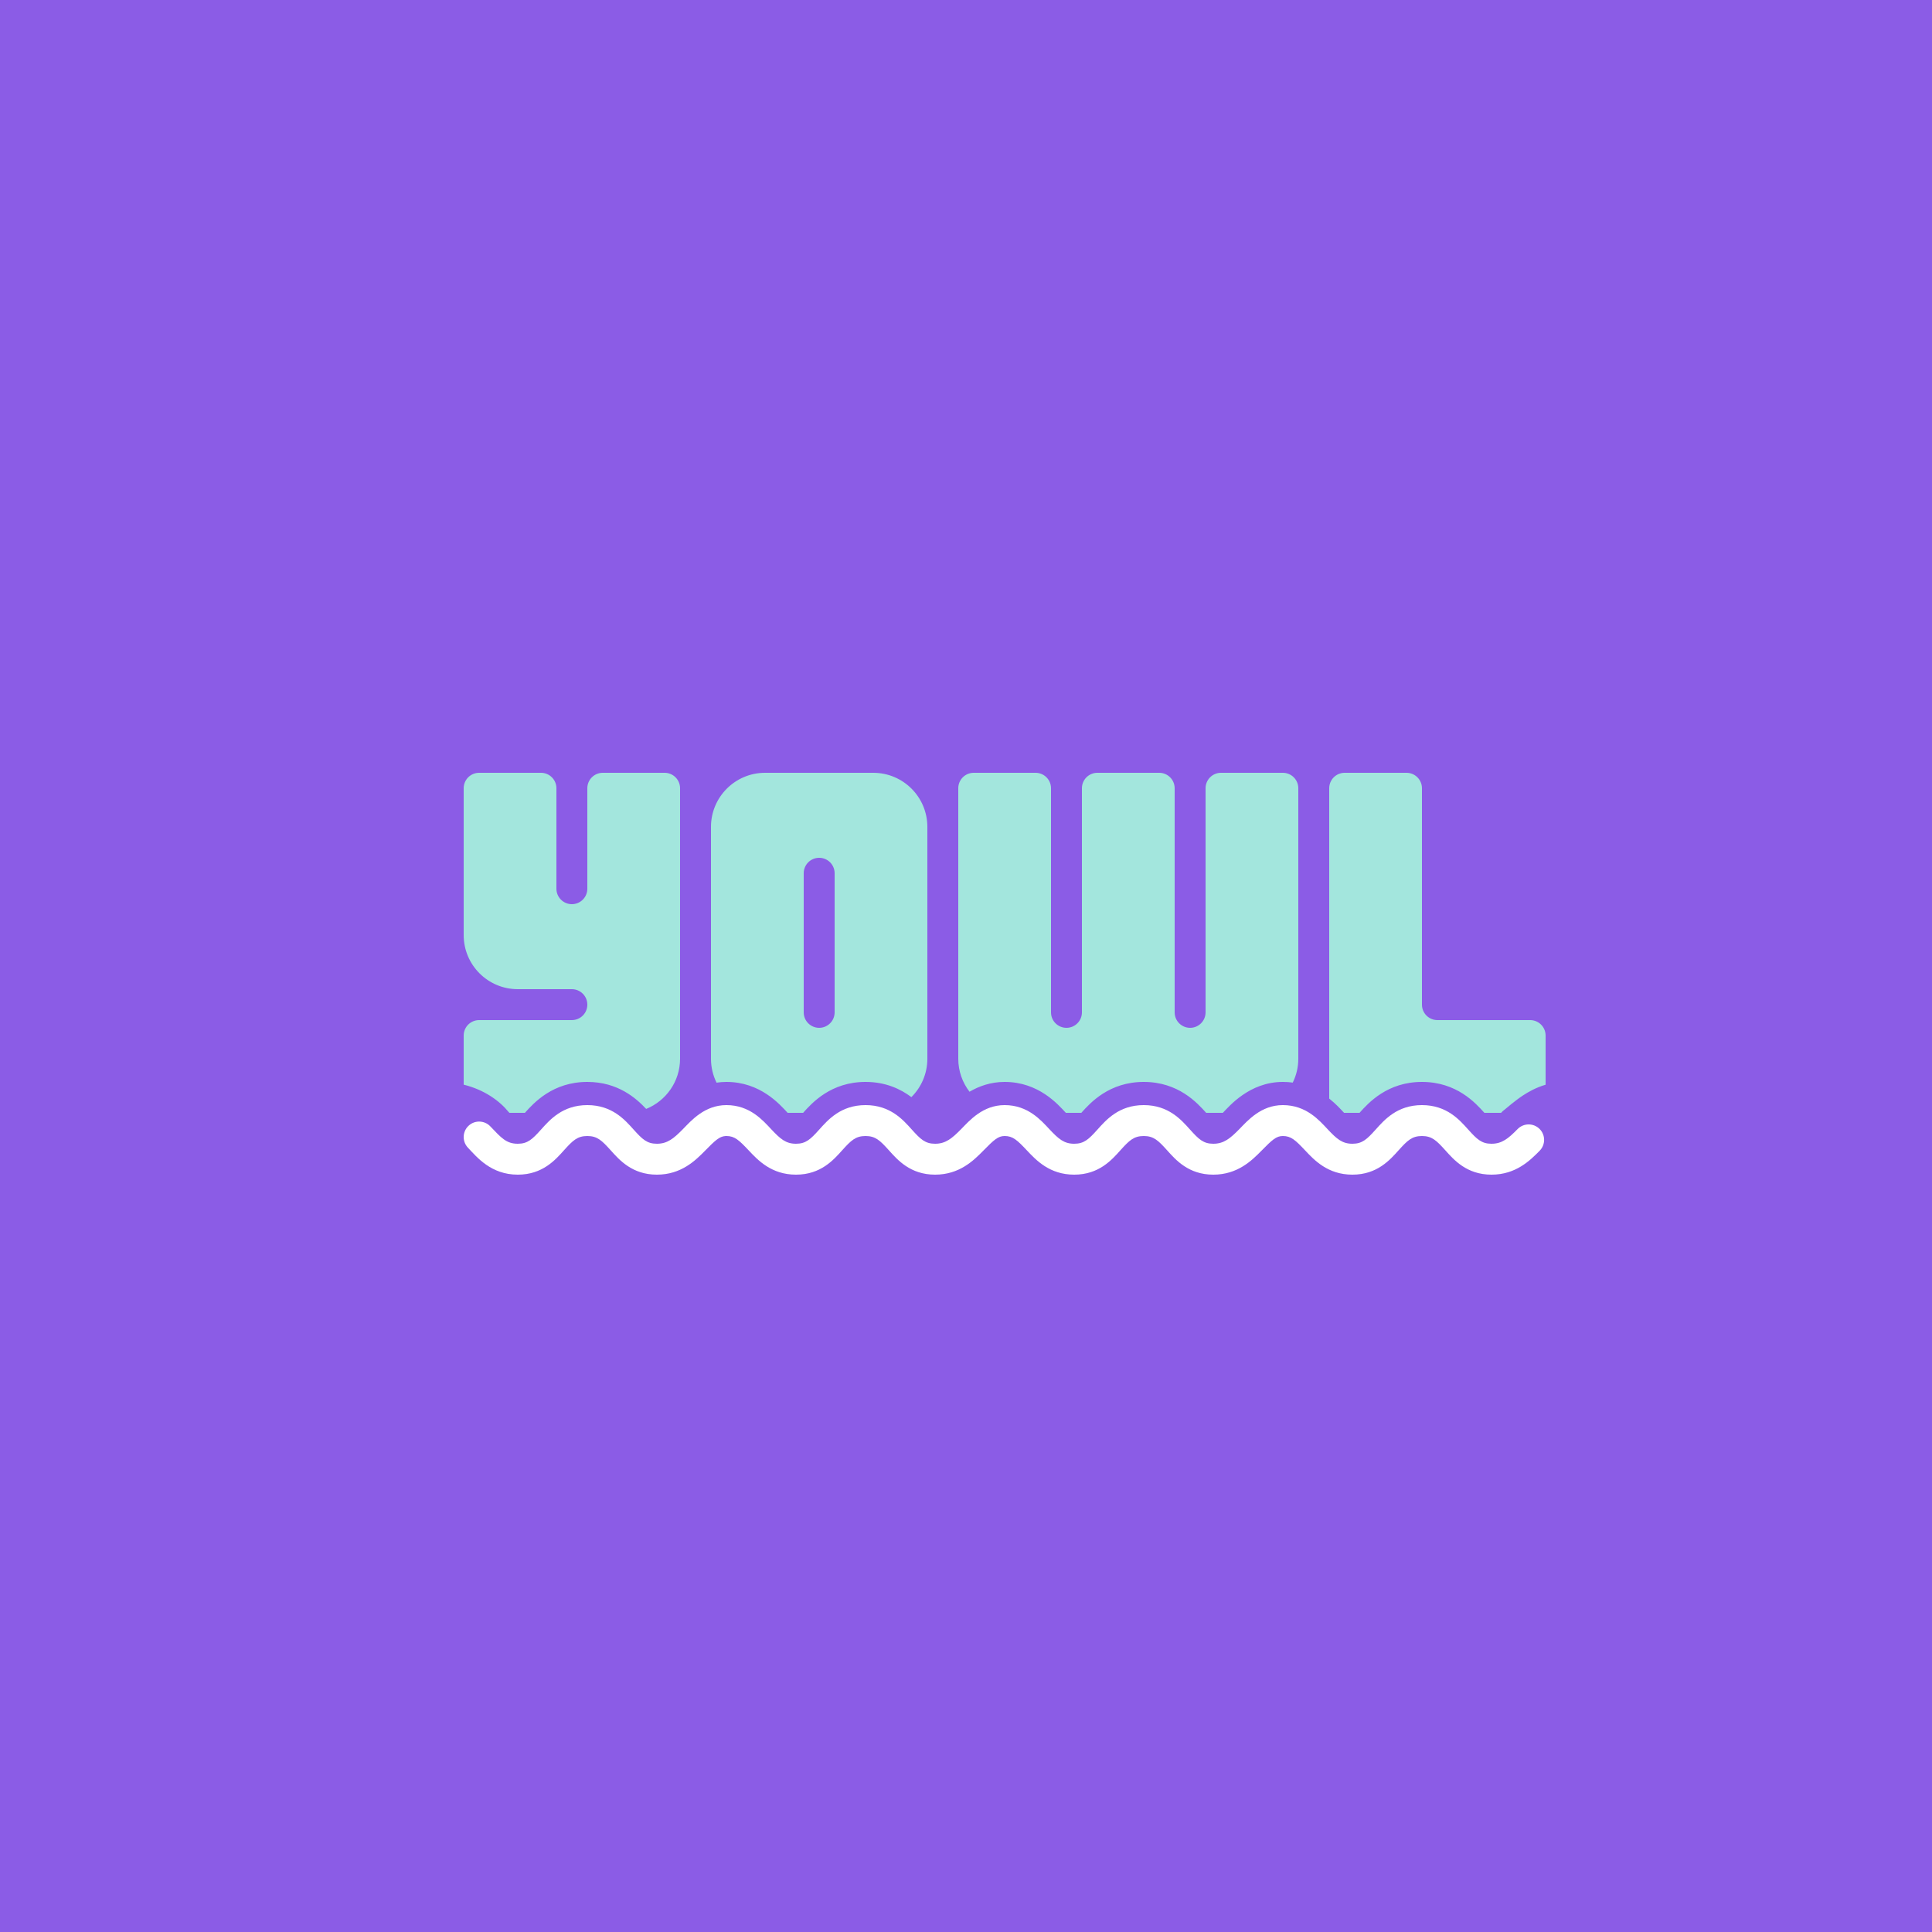
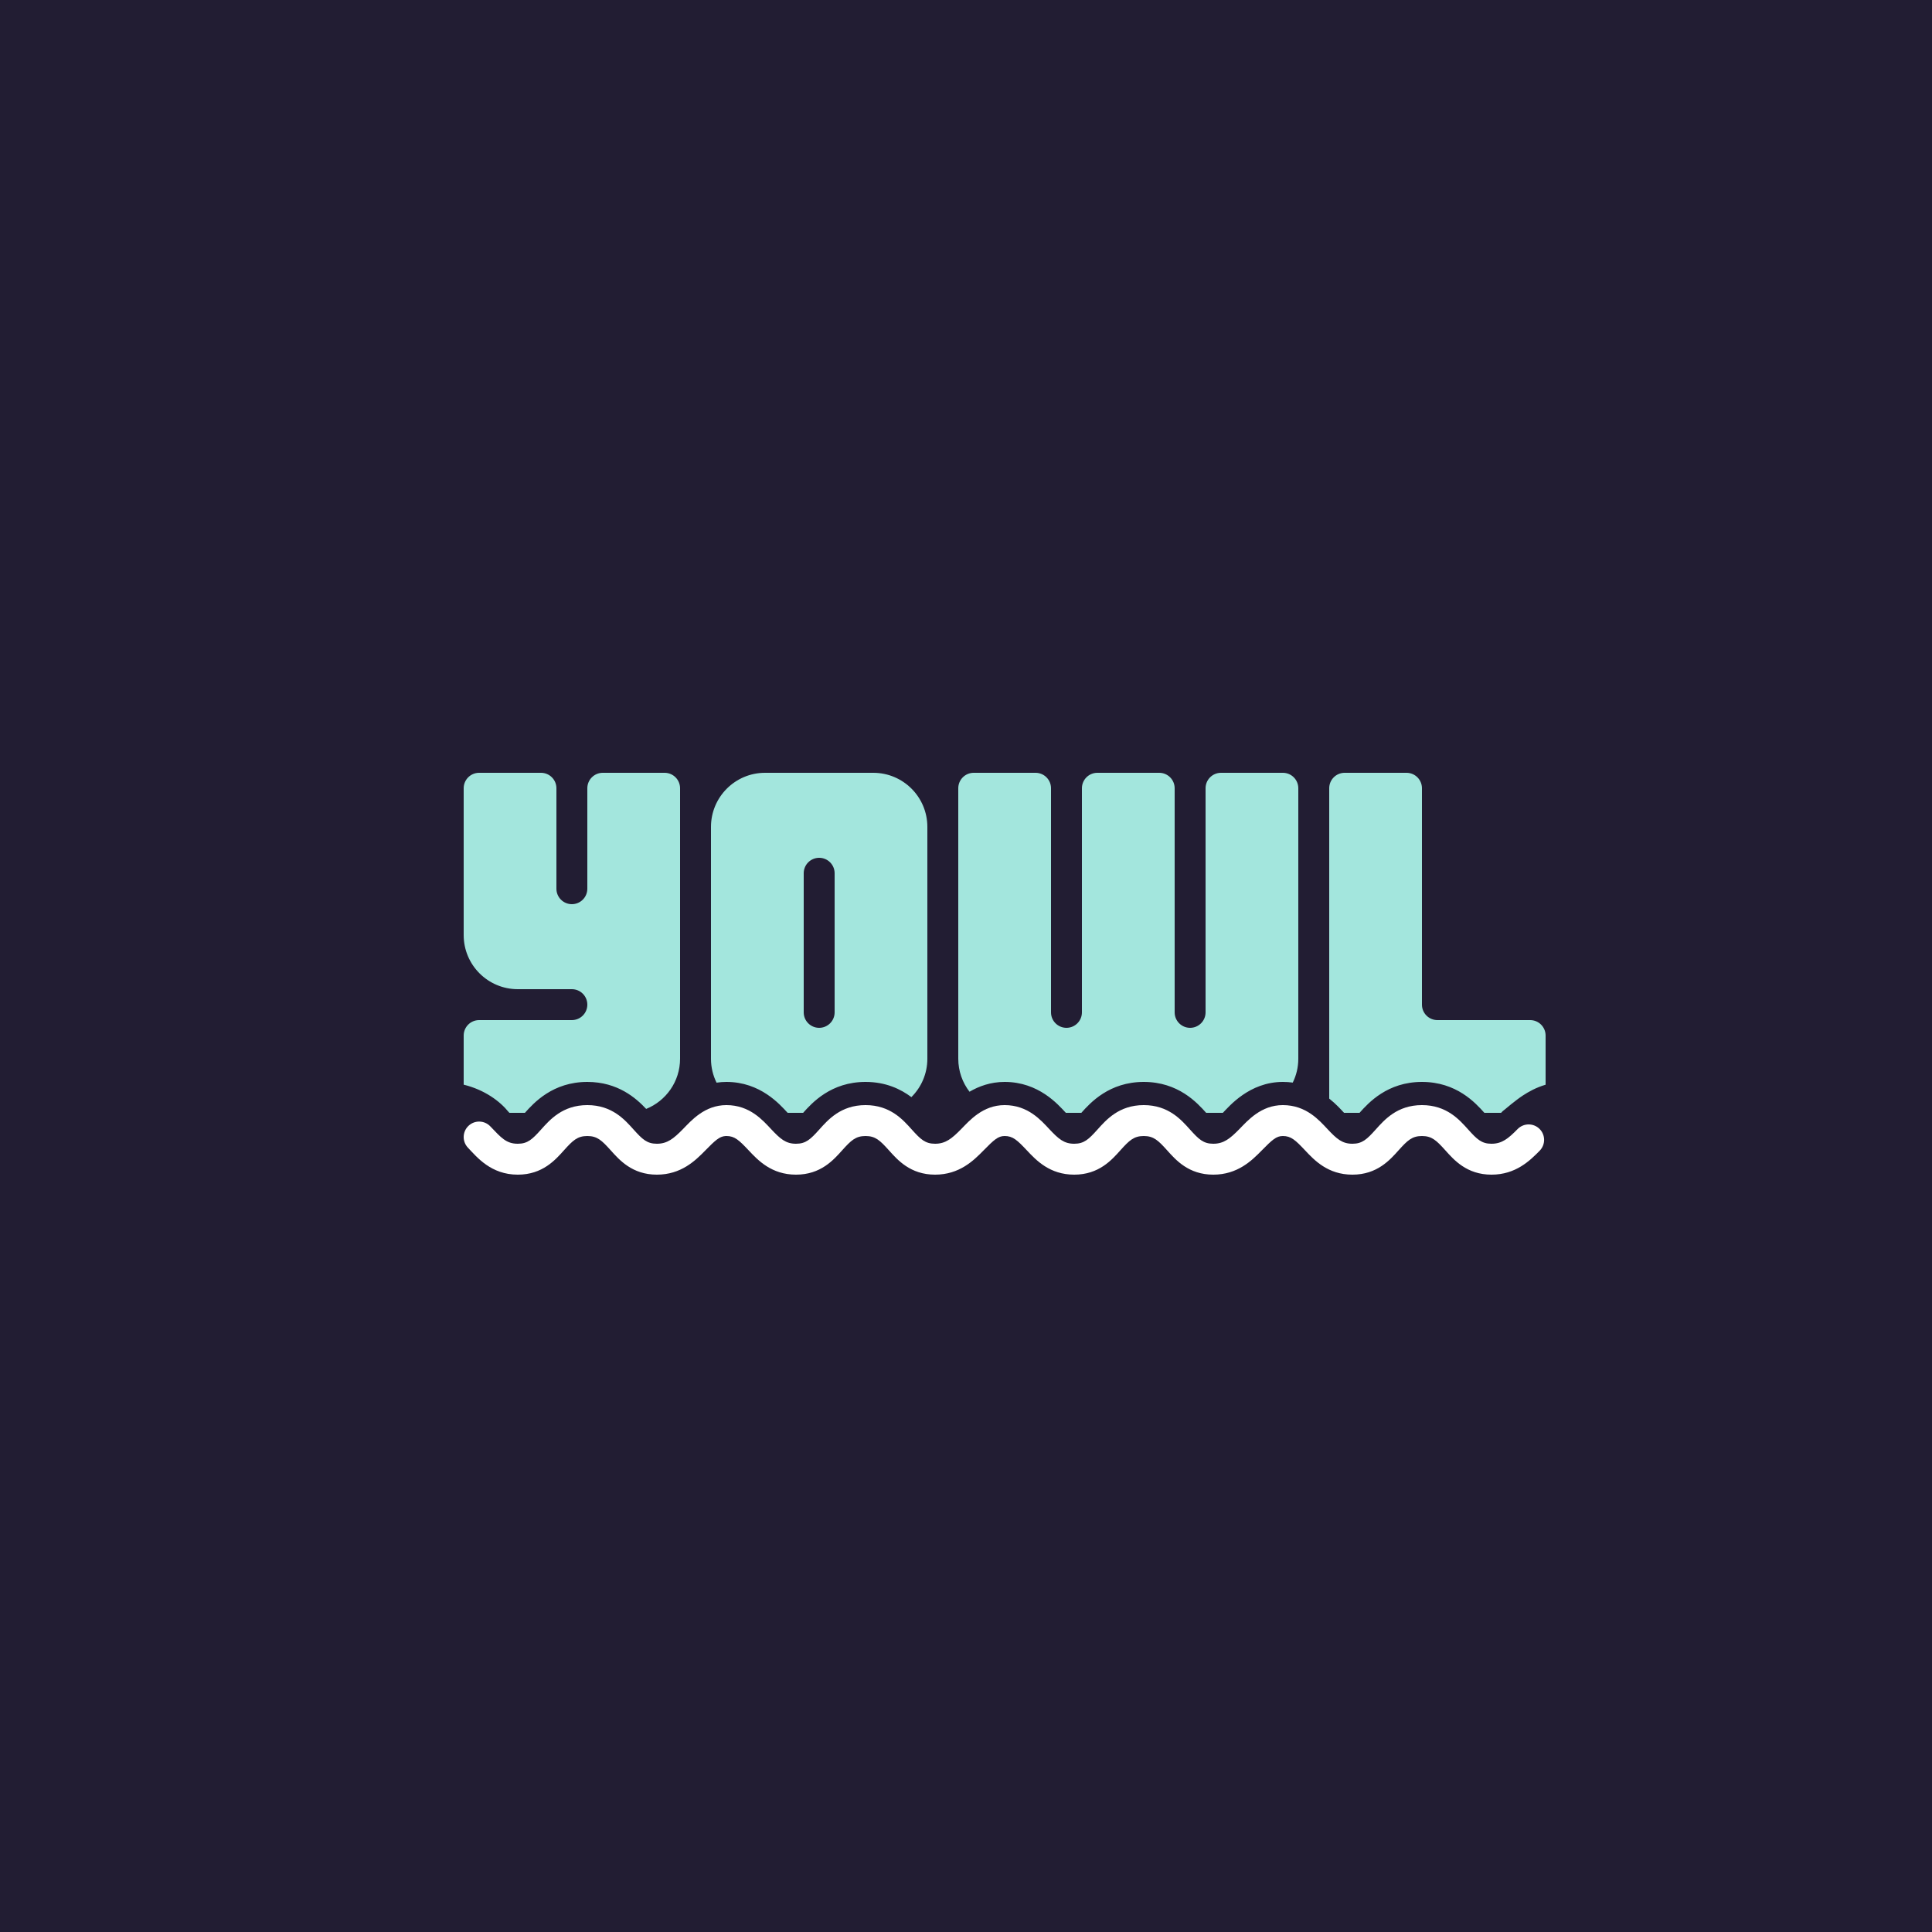
<svg xmlns="http://www.w3.org/2000/svg" viewBox="0 0 512 512" role="img" aria-label="Yowl">
-   <rect width="512" height="512" fill="#8B5CE6" />
+   <rect width="512" height="512" fill="#221D33" />
  <g transform="translate(256 256) scale(2.048) translate(-100 -100)">
    <path d="M159 118C162.215 118 163.873 119.925 164.986 121.162C166.123 122.425 166.715 123 168 123C169.356 123 170.168 122.333 171.38 121.099C172.154 120.311 173.42 120.299 174.208 121.073C174.996 121.847 175.008 123.113 174.234 123.901C172.992 125.167 171.144 127 168 127C164.786 127 163.127 125.075 162.014 123.838C160.877 122.575 160.285 122 159 122C157.715 122 157.123 122.575 155.986 123.838C154.873 125.075 153.215 127 150 127C146.822 127 145.069 125.123 143.89 123.87C142.625 122.526 142.062 122 141 122C140.157 122 139.635 122.475 138.234 123.901C136.992 125.167 135.144 127 132 127C128.786 127 127.127 125.075 126.014 123.838C124.877 122.575 124.285 122 123 122C121.715 122 121.123 122.575 119.986 123.838C118.873 125.075 117.215 127 114 127C110.822 127 109.069 125.123 107.89 123.87C106.625 122.526 106.062 122 105 122C104.157 122 103.635 122.475 102.234 123.901C100.992 125.167 99.144 127 96 127C92.786 127 91.127 125.075 90.014 123.838C88.877 122.575 88.285 122 87 122C85.715 122 85.123 122.575 83.986 123.838C82.873 125.075 81.215 127 78 127C74.822 127 73.069 125.123 71.89 123.87C70.625 122.526 70.062 122 69 122L68.846 122.006C68.088 122.063 67.547 122.564 66.234 123.901C64.992 125.167 63.144 127 60 127C56.786 127 55.127 125.075 54.014 123.838C52.877 122.575 52.285 122 51 122C49.715 122 49.123 122.575 47.986 123.838C46.873 125.075 45.215 127 42 127C38.53 127 36.711 124.733 35.55 123.51C34.789 122.709 34.822 121.442 35.623 120.682C36.424 119.921 37.69 119.954 38.45 120.755C39.871 122.251 40.528 123 42 123C43.285 123 43.877 122.425 45.014 121.162C46.127 119.925 47.786 118 51 118C54.215 118 55.873 119.925 56.986 121.162C58.123 122.425 58.715 123 60 123C61.356 123 62.168 122.333 63.38 121.099C64.434 120.025 66.162 118 69 118C72.029 118 73.716 119.975 74.803 121.13C75.976 122.377 76.678 123 78 123C79.285 123 79.877 122.425 81.014 121.162C82.127 119.925 83.786 118 87 118C90.215 118 91.873 119.925 92.986 121.162C94.123 122.425 94.715 123 96 123C97.356 123 98.168 122.333 99.38 121.099C100.434 120.025 102.162 118 105 118C108.029 118 109.716 119.975 110.803 121.13C111.976 122.377 112.678 123 114 123C115.285 123 115.877 122.425 117.014 121.162C118.127 119.925 119.786 118 123 118C126.215 118 127.873 119.925 128.986 121.162C130.123 122.425 130.715 123 132 123C133.356 123 134.168 122.333 135.38 121.099C136.434 120.025 138.162 118 141 118C144.029 118 145.716 119.975 146.803 121.13C147.976 122.377 148.678 123 150 123C151.285 123 151.877 122.425 153.014 121.162C154.127 119.925 155.786 118 159 118Z" fill="#FFFFFF" />
    <path d="M45 75C46.105 75 47 75.895 47 77V90C47 91.105 47.895 92 49 92C50.105 92 51 91.105 51 90V77C51 75.895 51.895 75 53 75H61C62.105 75 63 75.895 63 77V112C63 114.941 61.185 117.457 58.614 118.493C57.316 117.108 54.948 115 51 115C46.527 115 44.081 117.706 42.923 119H40.918C40.884 118.964 40.848 118.926 40.81 118.887C39.68 117.481 37.686 116.014 35 115.356V109C35 107.895 35.895 107 37 107H49C50.105 107 51 106.105 51 105C51 103.895 50.105 103 49 103H42C38.134 103 35 99.866 35 96V77C35 75.895 35.895 75 37 75H45ZM88 75C91.866 75 95 78.134 95 82V112C95 113.941 94.209 115.698 92.933 116.966C91.554 115.934 89.627 115 87 115C82.527 115 80.081 117.706 78.923 119H76.92C75.917 117.921 73.401 115 69 115C68.556 115 68.129 115.035 67.721 115.096C67.26 114.162 67 113.112 67 112V82C67 78.134 70.134 75 74 75H88ZM109 75C110.105 75 111 75.895 111 77V106C111 107.105 111.895 108 113 108C114.105 108 115 107.105 115 106V77C115 75.895 115.895 75 117 75H125C126.105 75 127 75.895 127 77V106C127 107.105 127.895 108 129 108C130.105 108 131 107.105 131 106V77C131 75.895 131.895 75 133 75H141C142.105 75 143 75.895 143 77V112C143 113.108 142.741 114.155 142.282 115.086C141.874 115.031 141.447 115 141 115C136.665 115 134.034 118.187 133.239 118.997L133.236 119H131.077C129.919 117.706 127.473 115 123 115C118.527 115 116.081 117.706 114.923 119H112.92C111.917 117.921 109.401 115 105 115C103.182 115 101.665 115.561 100.456 116.271C99.544 115.089 99 113.609 99 112V77C99 75.895 99.895 75 101 75H109ZM157 75C158.105 75 159 75.895 159 77V105C159 106.105 159.895 107 161 107H173C174.105 107 175 107.895 175 109V115.363C173.774 115.722 172.774 116.286 172.051 116.763C171.068 117.411 169.776 118.523 169.725 118.563L169.468 118.765L169.239 118.997L169.236 119H167.077C165.919 117.706 163.473 115 159 115C154.527 115 152.081 117.706 150.923 119H148.92C148.524 118.574 147.89 117.863 147 117.156V77C147 75.895 147.895 75 149 75H157ZM81 86C79.895 86 79 86.895 79 88V106C79 107.105 79.895 108 81 108C82.105 108 83 107.105 83 106V88C83 86.895 82.105 86 81 86Z" fill="#A3E6DD" />
  </g>
</svg>
